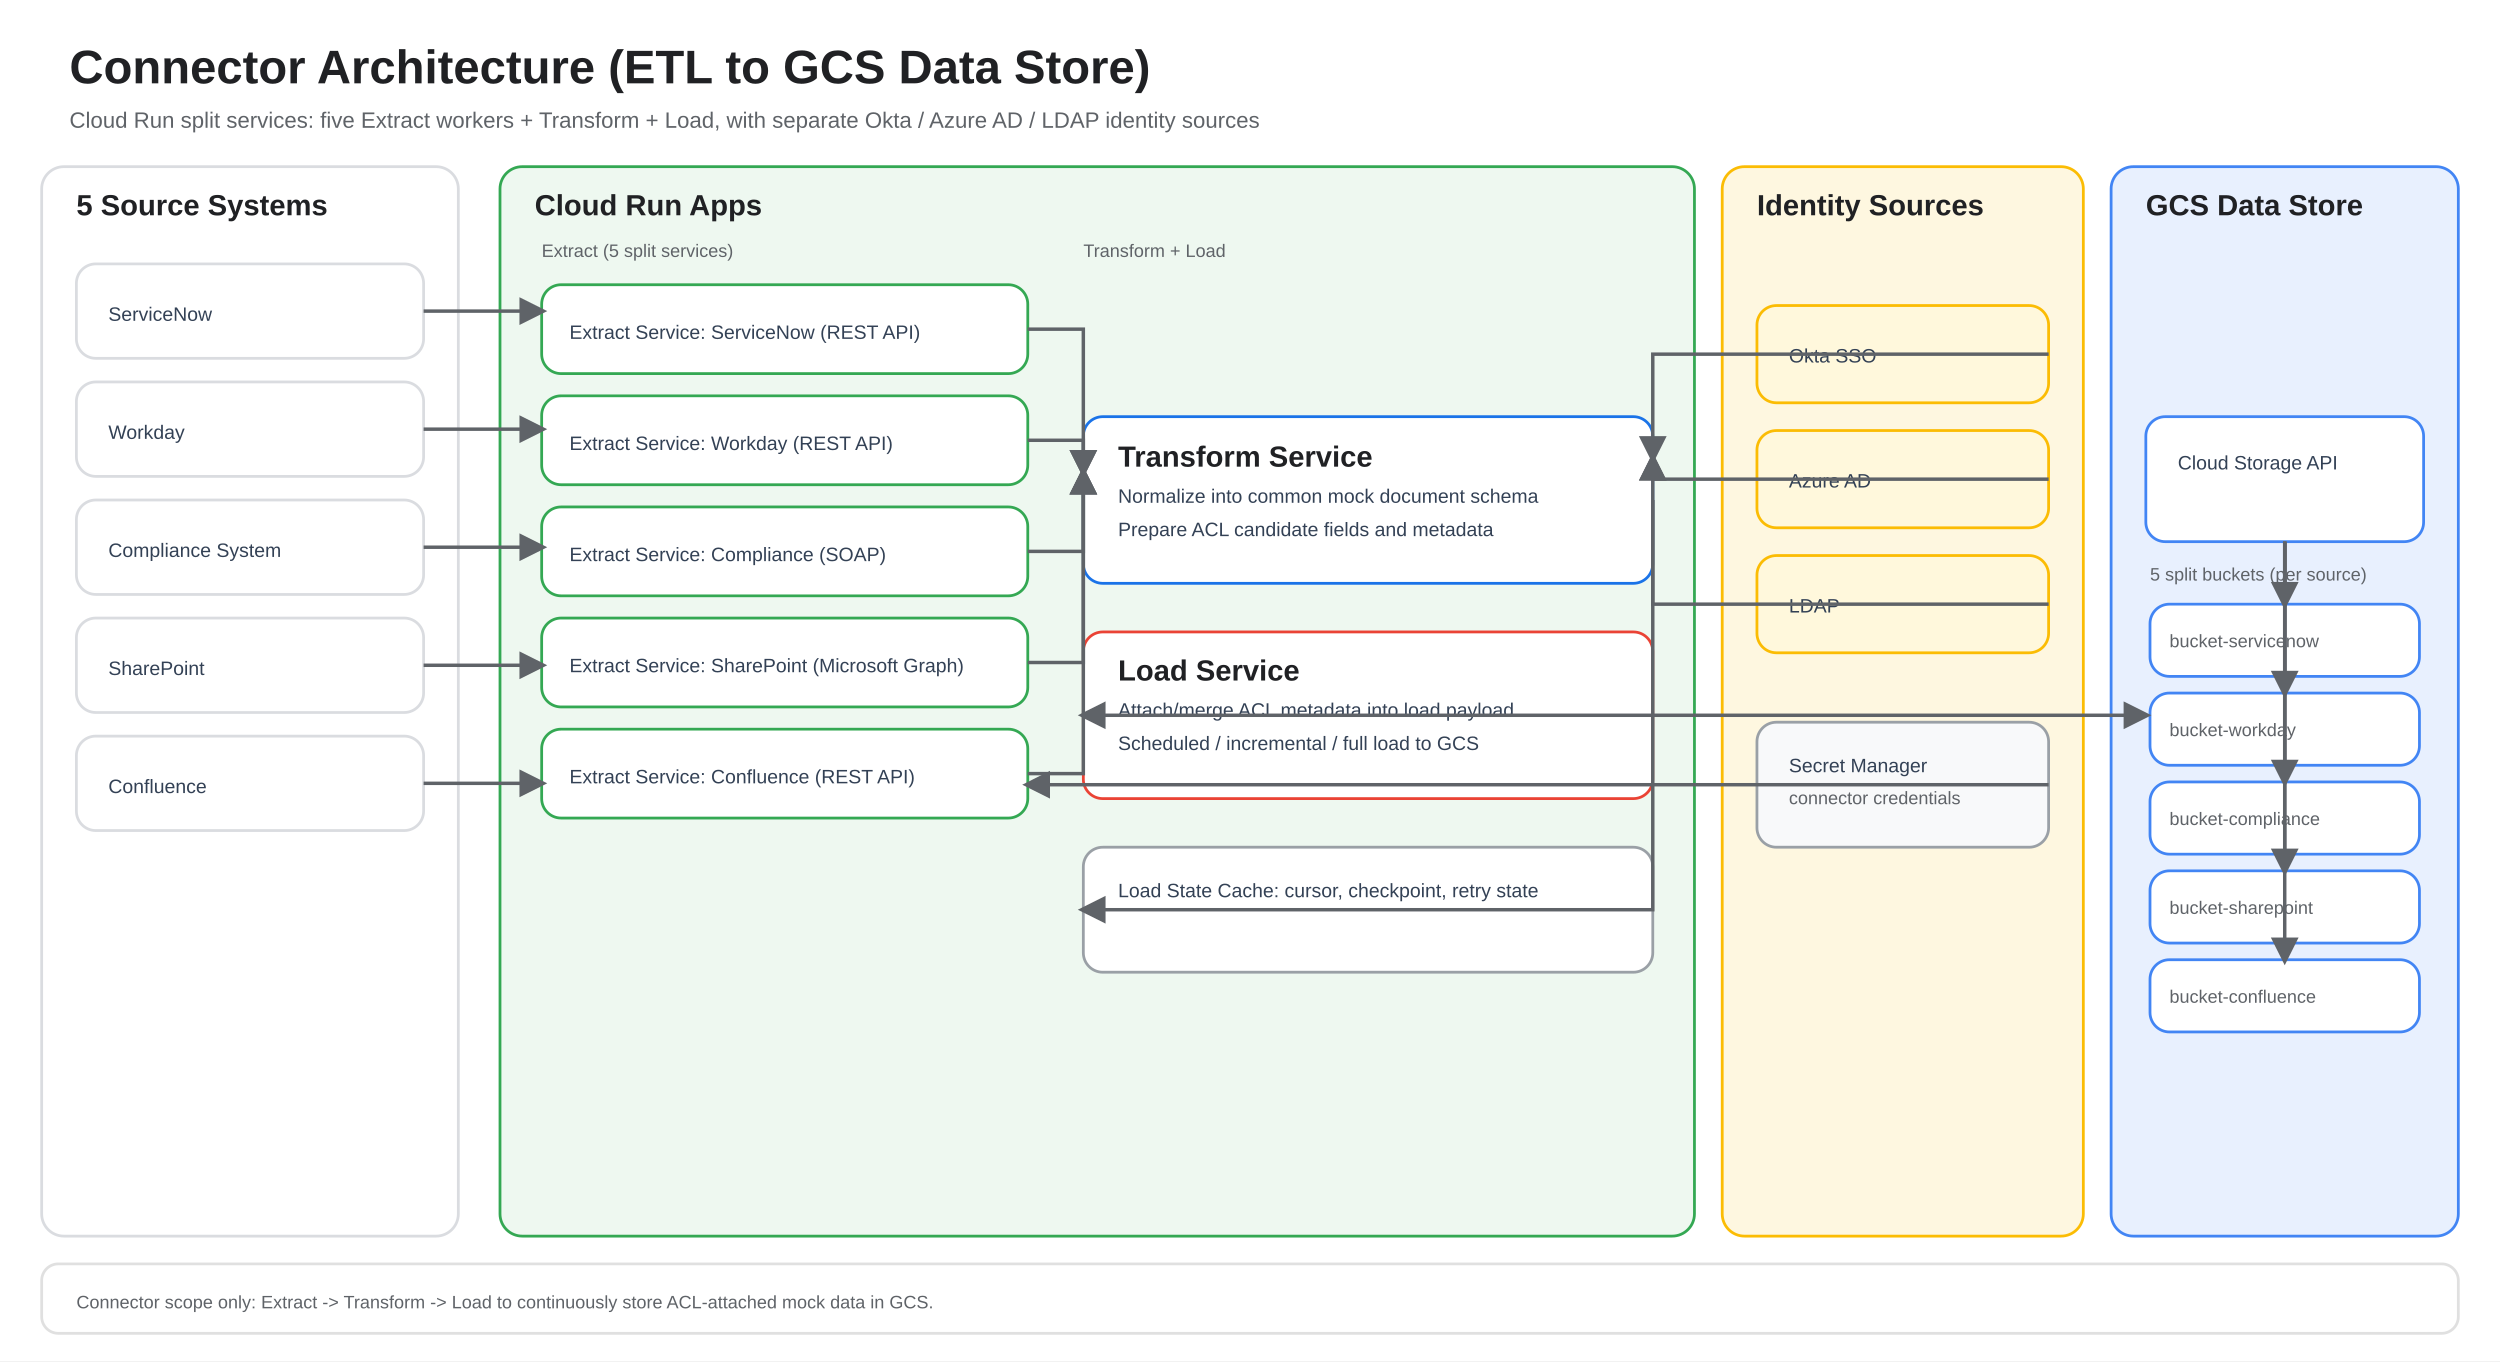
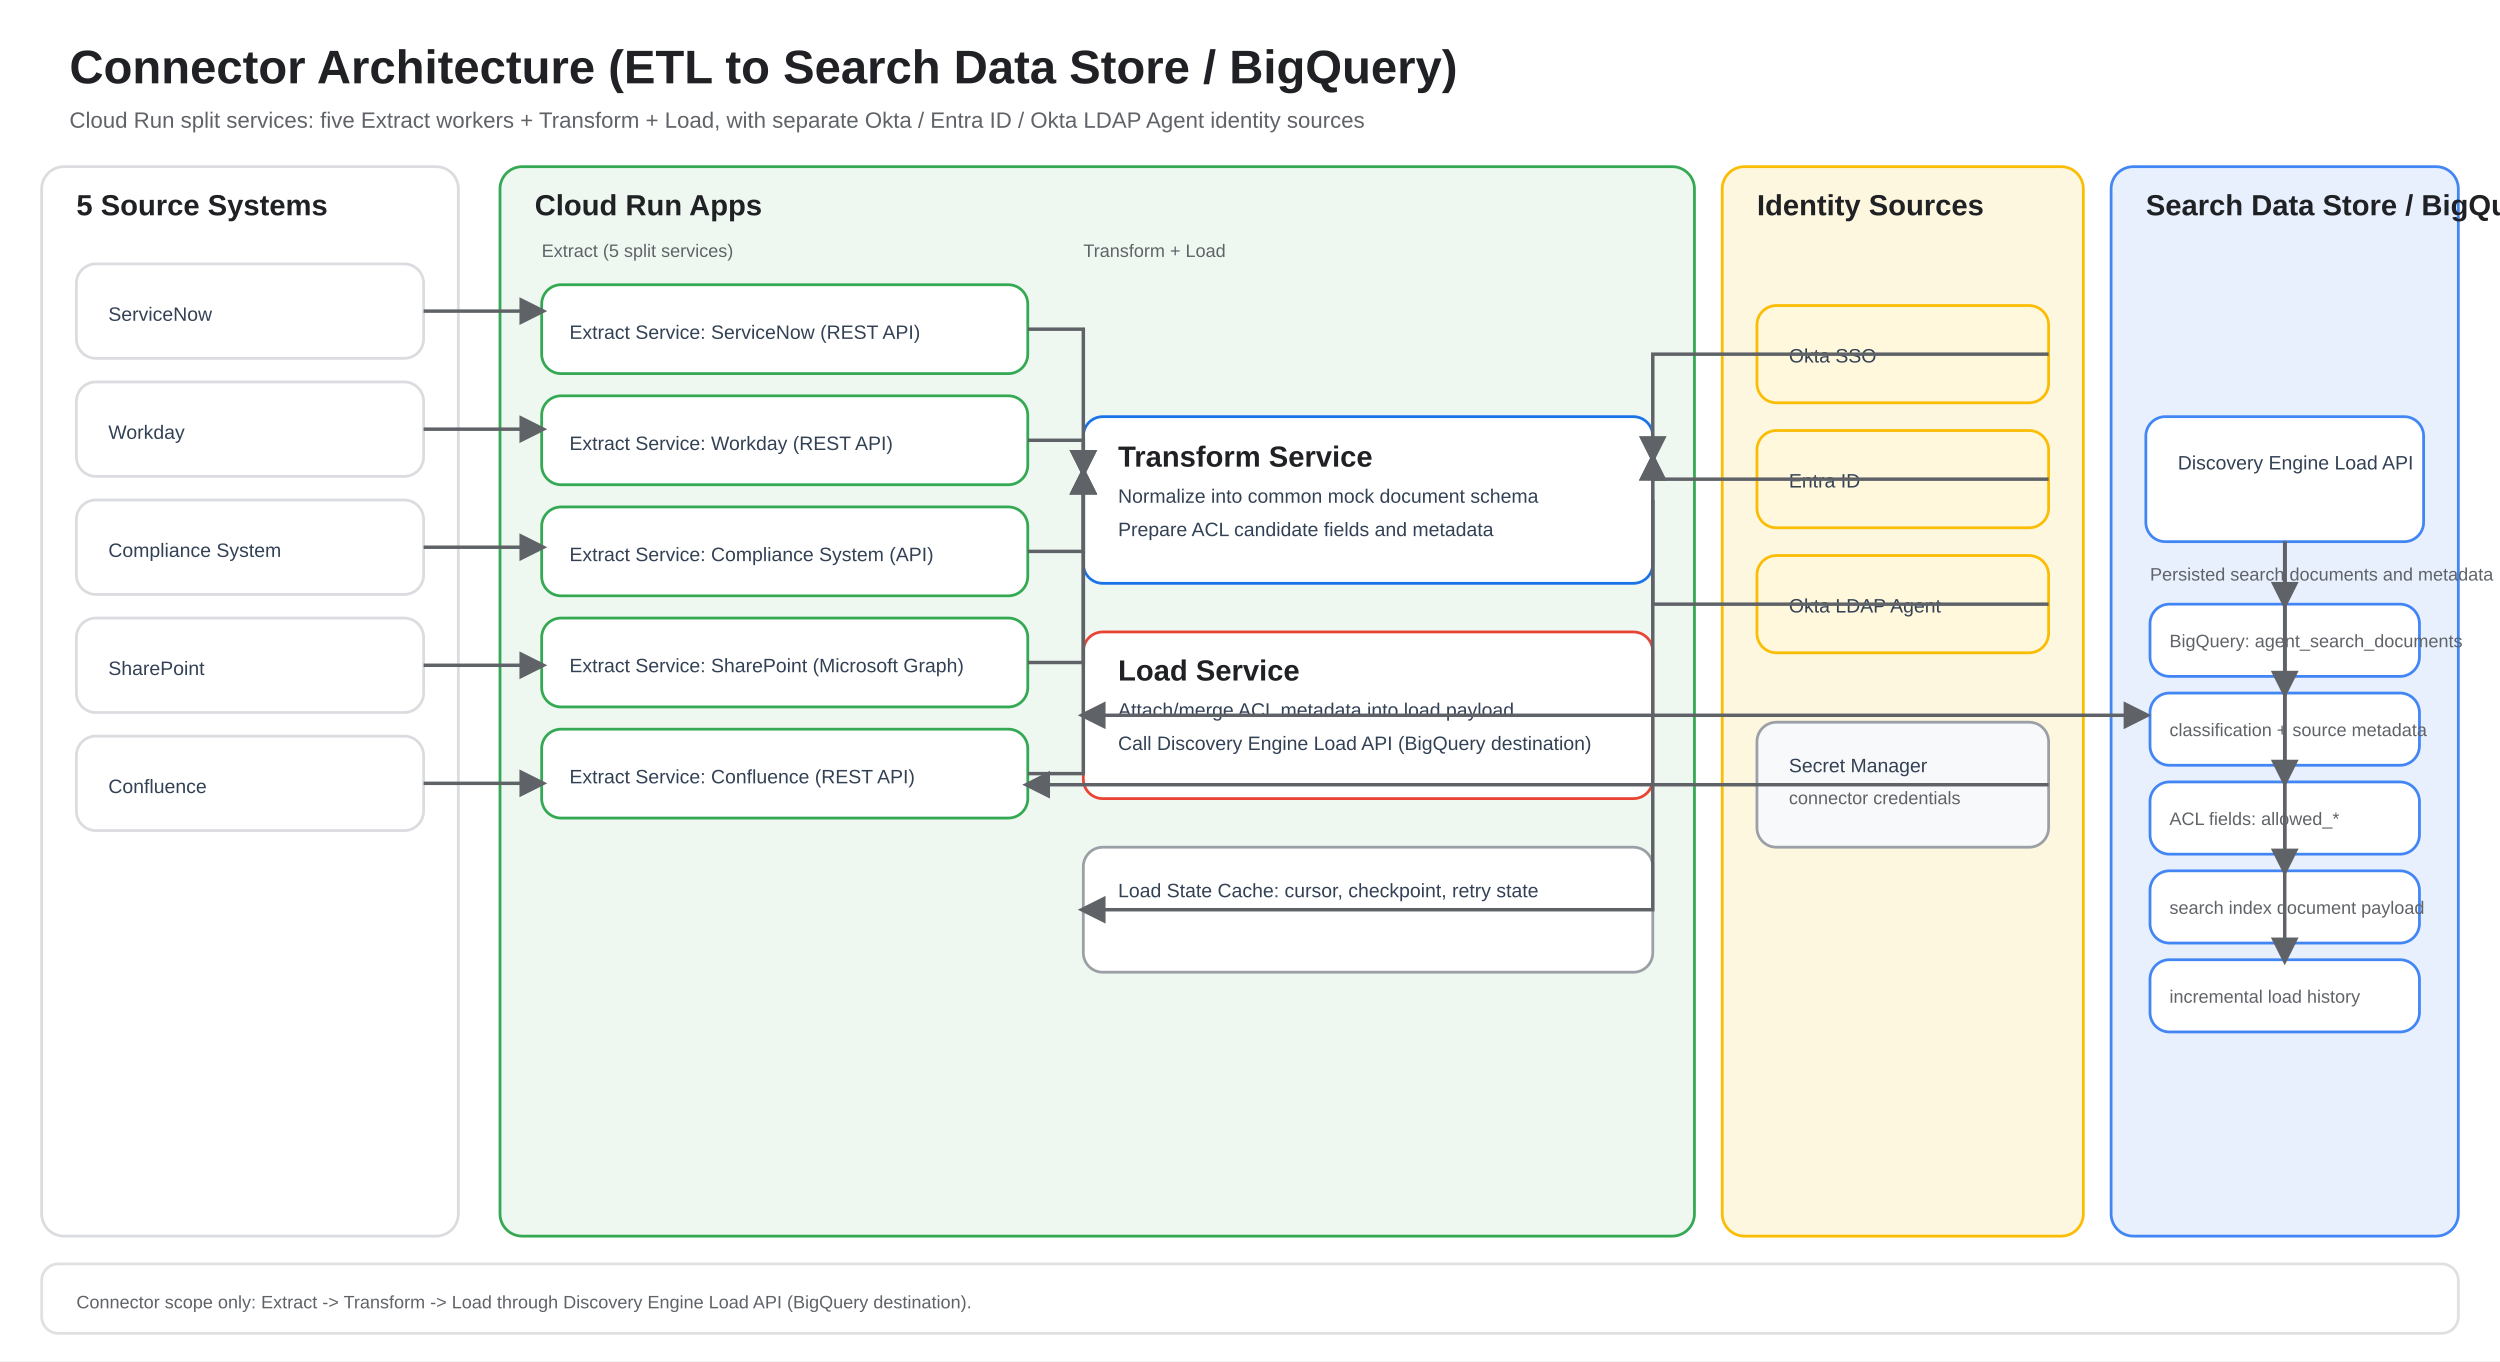
<svg xmlns="http://www.w3.org/2000/svg" width="1800" height="980" viewBox="0 0 1800 980" role="img" aria-labelledby="title desc">
  <defs>
    <style>
      .bg { fill: #ffffff; }
      .title { font: 700 34px Arial, sans-serif; fill: #202124; }
      .subtitle { font: 16px Arial, sans-serif; fill: #5f6368; }
      .lane { rx: 16; ry: 16; stroke-width: 2; }
      .box { rx: 14; ry: 14; stroke-width: 2; }
      .edge { stroke: #5f6368; stroke-width: 2.5; fill: none; marker-end: url(#arrow); }
      .label { font: 700 21px Arial, sans-serif; fill: #202124; }
      .text { font: 14px Arial, sans-serif; fill: #334155; }
      .small { font: 13px Arial, sans-serif; fill: #5f6368; }
    </style>
    <marker id="arrow" viewBox="0 0 10 10" refX="8" refY="5" markerWidth="8" markerHeight="8" orient="auto-start-reverse">
      <path d="M 0 0 L 10 5 L 0 10 z" fill="#5f6368" />
    </marker>
  </defs>
  <rect class="bg" x="0" y="0" width="1800" height="980" />
-   <text class="title" x="50" y="60">Connector Architecture (ETL to GCS Data Store)</text>
-   <text class="subtitle" x="50" y="92">Cloud Run split services: five Extract workers + Transform + Load, with separate Okta / Azure AD / LDAP identity sources</text>
+   <text class="title" x="50" y="60">Connector Architecture (ETL to Search Data Store / BigQuery)</text>
+   <text class="subtitle" x="50" y="92">Cloud Run split services: five Extract workers + Transform + Load, with separate Okta / Entra ID / Okta LDAP Agent identity sources</text>
  <rect class="lane" x="30" y="120" width="300" height="770" fill="#ffffff" stroke="#dadce0" />
  <text class="label" x="55" y="155">5 Source Systems</text>
  <rect class="box" x="55" y="190" width="250" height="68" fill="#ffffff" stroke="#dadce0" />
  <text class="text" x="78" y="231">ServiceNow</text>
  <rect class="box" x="55" y="275" width="250" height="68" fill="#ffffff" stroke="#dadce0" />
  <text class="text" x="78" y="316">Workday</text>
  <rect class="box" x="55" y="360" width="250" height="68" fill="#ffffff" stroke="#dadce0" />
  <text class="text" x="78" y="401">Compliance System</text>
  <rect class="box" x="55" y="445" width="250" height="68" fill="#ffffff" stroke="#dadce0" />
  <text class="text" x="78" y="486">SharePoint</text>
  <rect class="box" x="55" y="530" width="250" height="68" fill="#ffffff" stroke="#dadce0" />
  <text class="text" x="78" y="571">Confluence</text>
  <rect class="lane" x="360" y="120" width="860" height="770" fill="#eef8f0" stroke="#34a853" />
  <text class="label" x="385" y="155">Cloud Run Apps</text>
  <text class="small" x="390" y="185">Extract (5 split services)</text>
  <rect class="box" x="390" y="205" width="350" height="64" fill="#ffffff" stroke="#34a853" />
  <text class="text" x="410" y="244">Extract Service: ServiceNow (REST API)</text>
  <rect class="box" x="390" y="285" width="350" height="64" fill="#ffffff" stroke="#34a853" />
  <text class="text" x="410" y="324">Extract Service: Workday (REST API)</text>
  <rect class="box" x="390" y="365" width="350" height="64" fill="#ffffff" stroke="#34a853" />
-   <text class="text" x="410" y="404">Extract Service: Compliance (SOAP)</text>
+   <text class="text" x="410" y="404">Extract Service: Compliance System (API)</text>
  <rect class="box" x="390" y="445" width="350" height="64" fill="#ffffff" stroke="#34a853" />
  <text class="text" x="410" y="484">Extract Service: SharePoint (Microsoft Graph)</text>
  <rect class="box" x="390" y="525" width="350" height="64" fill="#ffffff" stroke="#34a853" />
  <text class="text" x="410" y="564">Extract Service: Confluence (REST API)</text>
  <text class="small" x="780" y="185">Transform + Load</text>
  <rect class="box" x="780" y="300" width="410" height="120" fill="#ffffff" stroke="#1a73e8" />
  <text class="label" x="805" y="336">Transform Service</text>
  <text class="text" x="805" y="362">Normalize into common mock document schema</text>
  <text class="text" x="805" y="386">Prepare ACL candidate fields and metadata</text>
  <rect class="box" x="780" y="455" width="410" height="120" fill="#ffffff" stroke="#ea4335" />
  <text class="label" x="805" y="490">Load Service</text>
  <text class="text" x="805" y="516">Attach/merge ACL metadata into load payload</text>
-   <text class="text" x="805" y="540">Scheduled / incremental / full load to GCS</text>
+   <text class="text" x="805" y="540">Call Discovery Engine Load API (BigQuery destination)</text>
  <rect class="box" x="780" y="610" width="410" height="90" fill="#ffffff" stroke="#9aa0a6" />
  <text class="text" x="805" y="646">Load State Cache: cursor, checkpoint, retry state</text>
  <rect class="lane" x="1240" y="120" width="260" height="770" fill="#fef7e0" stroke="#fbbc04" />
  <text class="label" x="1265" y="155">Identity Sources</text>
  <rect class="box" x="1265" y="220" width="210" height="70" fill="#fff8dc" stroke="#fbbc04" />
  <text class="text" x="1288" y="261">Okta SSO</text>
  <rect class="box" x="1265" y="310" width="210" height="70" fill="#fff8dc" stroke="#fbbc04" />
-   <text class="text" x="1288" y="351">Azure AD</text>
+   <text class="text" x="1288" y="351">Entra ID</text>
  <rect class="box" x="1265" y="400" width="210" height="70" fill="#fff8dc" stroke="#fbbc04" />
-   <text class="text" x="1288" y="441">LDAP</text>
+   <text class="text" x="1288" y="441">Okta LDAP Agent</text>
  <rect class="box" x="1265" y="520" width="210" height="90" fill="#f8f9fa" stroke="#9aa0a6" />
  <text class="text" x="1288" y="556">Secret Manager</text>
  <text class="small" x="1288" y="579">connector credentials</text>
  <rect class="lane" x="1520" y="120" width="250" height="770" fill="#e8f0fe" stroke="#4285f4" />
-   <text class="label" x="1545" y="155">GCS Data Store</text>
+   <text class="label" x="1545" y="155">Search Data Store / BigQuery</text>
  <rect class="box" x="1545" y="300" width="200" height="90" fill="#ffffff" stroke="#4285f4" />
-   <text class="text" x="1568" y="338">Cloud Storage API</text>
-   <text class="small" x="1548" y="418">5 split buckets (per source)</text>
+   <text class="text" x="1568" y="338">Discovery Engine Load API</text>
+   <text class="small" x="1548" y="418">Persisted search documents and metadata</text>
  <rect class="box" x="1548" y="435" width="194" height="52" fill="#ffffff" stroke="#4285f4" />
-   <text class="small" x="1562" y="466">bucket-servicenow</text>
+   <text class="small" x="1562" y="466">BigQuery: agent_search_documents</text>
  <rect class="box" x="1548" y="499" width="194" height="52" fill="#ffffff" stroke="#4285f4" />
-   <text class="small" x="1562" y="530">bucket-workday</text>
+   <text class="small" x="1562" y="530">classification + source metadata</text>
  <rect class="box" x="1548" y="563" width="194" height="52" fill="#ffffff" stroke="#4285f4" />
-   <text class="small" x="1562" y="594">bucket-compliance</text>
+   <text class="small" x="1562" y="594">ACL fields: allowed_*</text>
  <rect class="box" x="1548" y="627" width="194" height="52" fill="#ffffff" stroke="#4285f4" />
-   <text class="small" x="1562" y="658">bucket-sharepoint</text>
+   <text class="small" x="1562" y="658">search index document payload</text>
  <rect class="box" x="1548" y="691" width="194" height="52" fill="#ffffff" stroke="#4285f4" />
-   <text class="small" x="1562" y="722">bucket-confluence</text>
+   <text class="small" x="1562" y="722">incremental load history</text>
  <path class="edge" d="M305 224 H390" />
  <path class="edge" d="M305 309 H390" />
  <path class="edge" d="M305 394 H390" />
  <path class="edge" d="M305 479 H390" />
  <path class="edge" d="M305 564 H390" />
  <path class="edge" d="M740 237 H780 V340" />
  <path class="edge" d="M740 317 H780 V340" />
  <path class="edge" d="M740 397 H780 V340" />
  <path class="edge" d="M740 477 H780 V340" />
  <path class="edge" d="M740 557 H780 V340" />
  <path class="edge" d="M1190 360 V515 H780" />
  <path class="edge" d="M1190 515 H1545" />
  <path class="edge" d="M1645 390 V435" />
  <path class="edge" d="M1645 390 V499" />
  <path class="edge" d="M1645 390 V563" />
  <path class="edge" d="M1645 390 V627" />
  <path class="edge" d="M1645 390 V691" />
  <path class="edge" d="M1190 515 V655 H780" />
  <path class="edge" d="M1475 255 H1190 V330" />
  <path class="edge" d="M1475 345 H1190 V330" />
  <path class="edge" d="M1475 435 H1190 V330" />
  <path class="edge" d="M1475 565 H740" />
  <rect x="30" y="910" width="1740" height="50" rx="12" ry="12" fill="#ffffff" stroke="#e0e0e0" stroke-width="2" />
-   <text class="small" x="55" y="942">Connector scope only: Extract -&gt; Transform -&gt; Load to continuously store ACL-attached mock data in GCS.</text>
+   <text class="small" x="55" y="942">Connector scope only: Extract -&gt; Transform -&gt; Load through Discovery Engine Load API (BigQuery destination).</text>
</svg>
